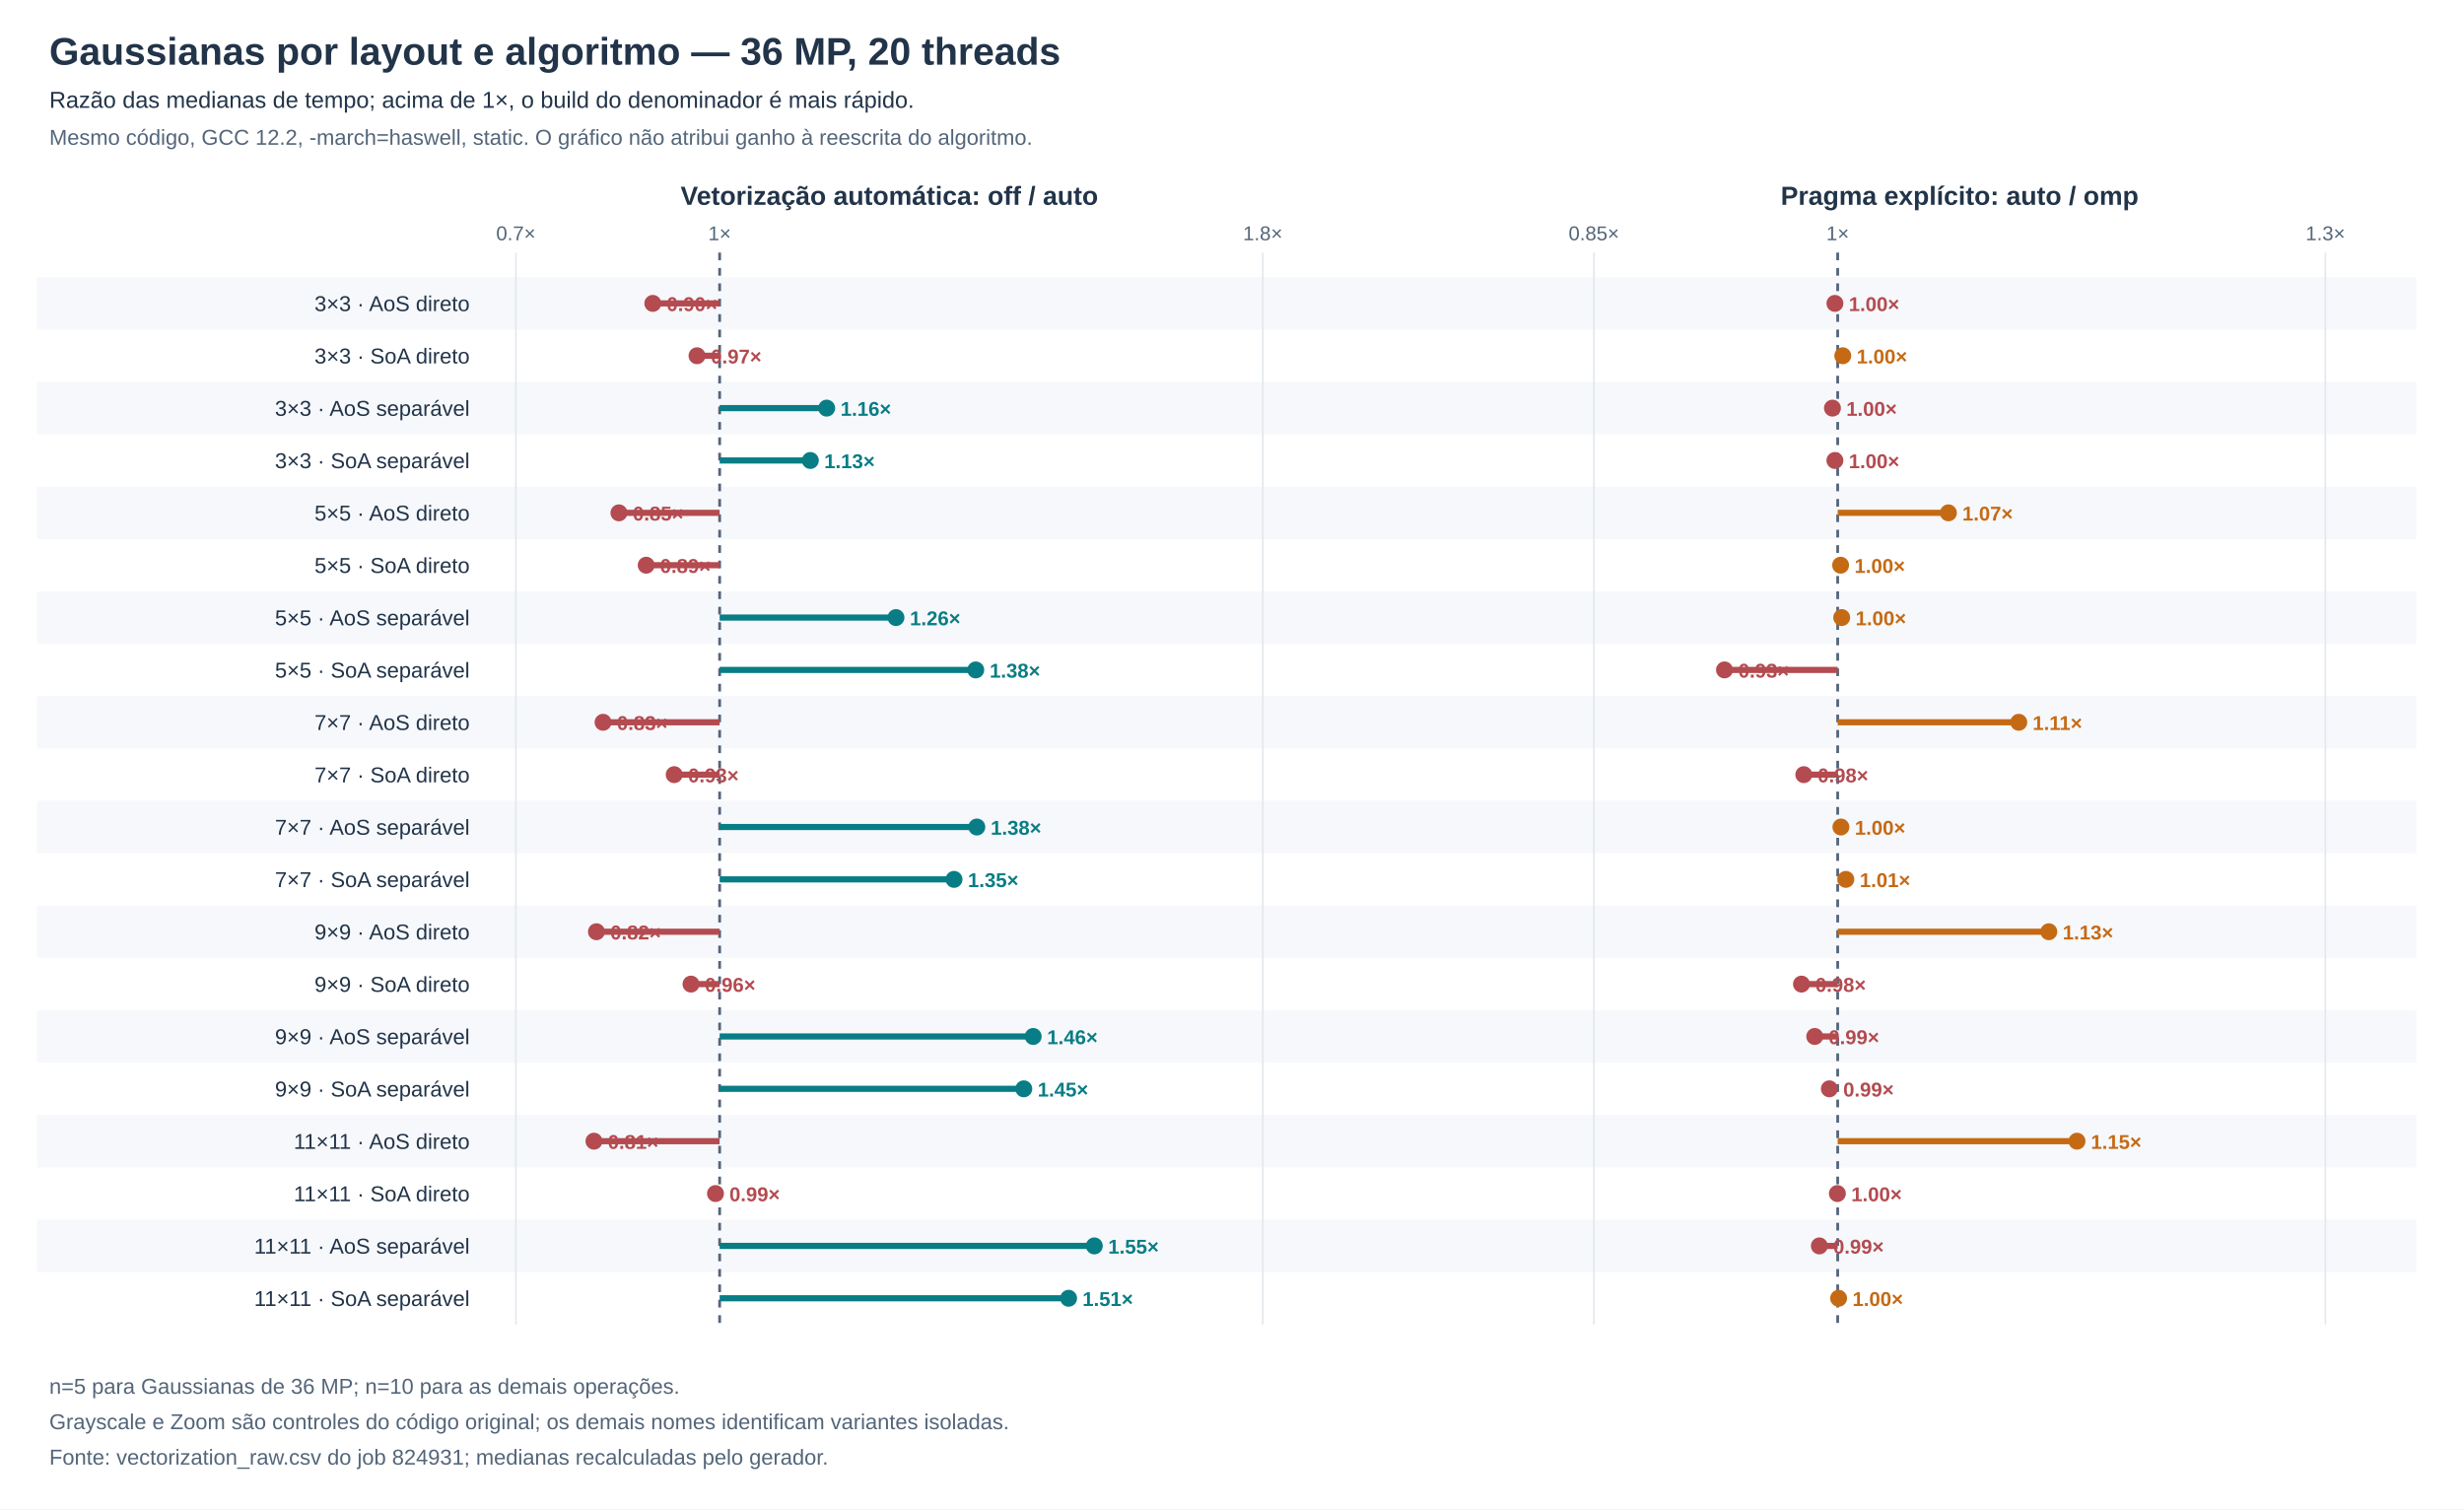
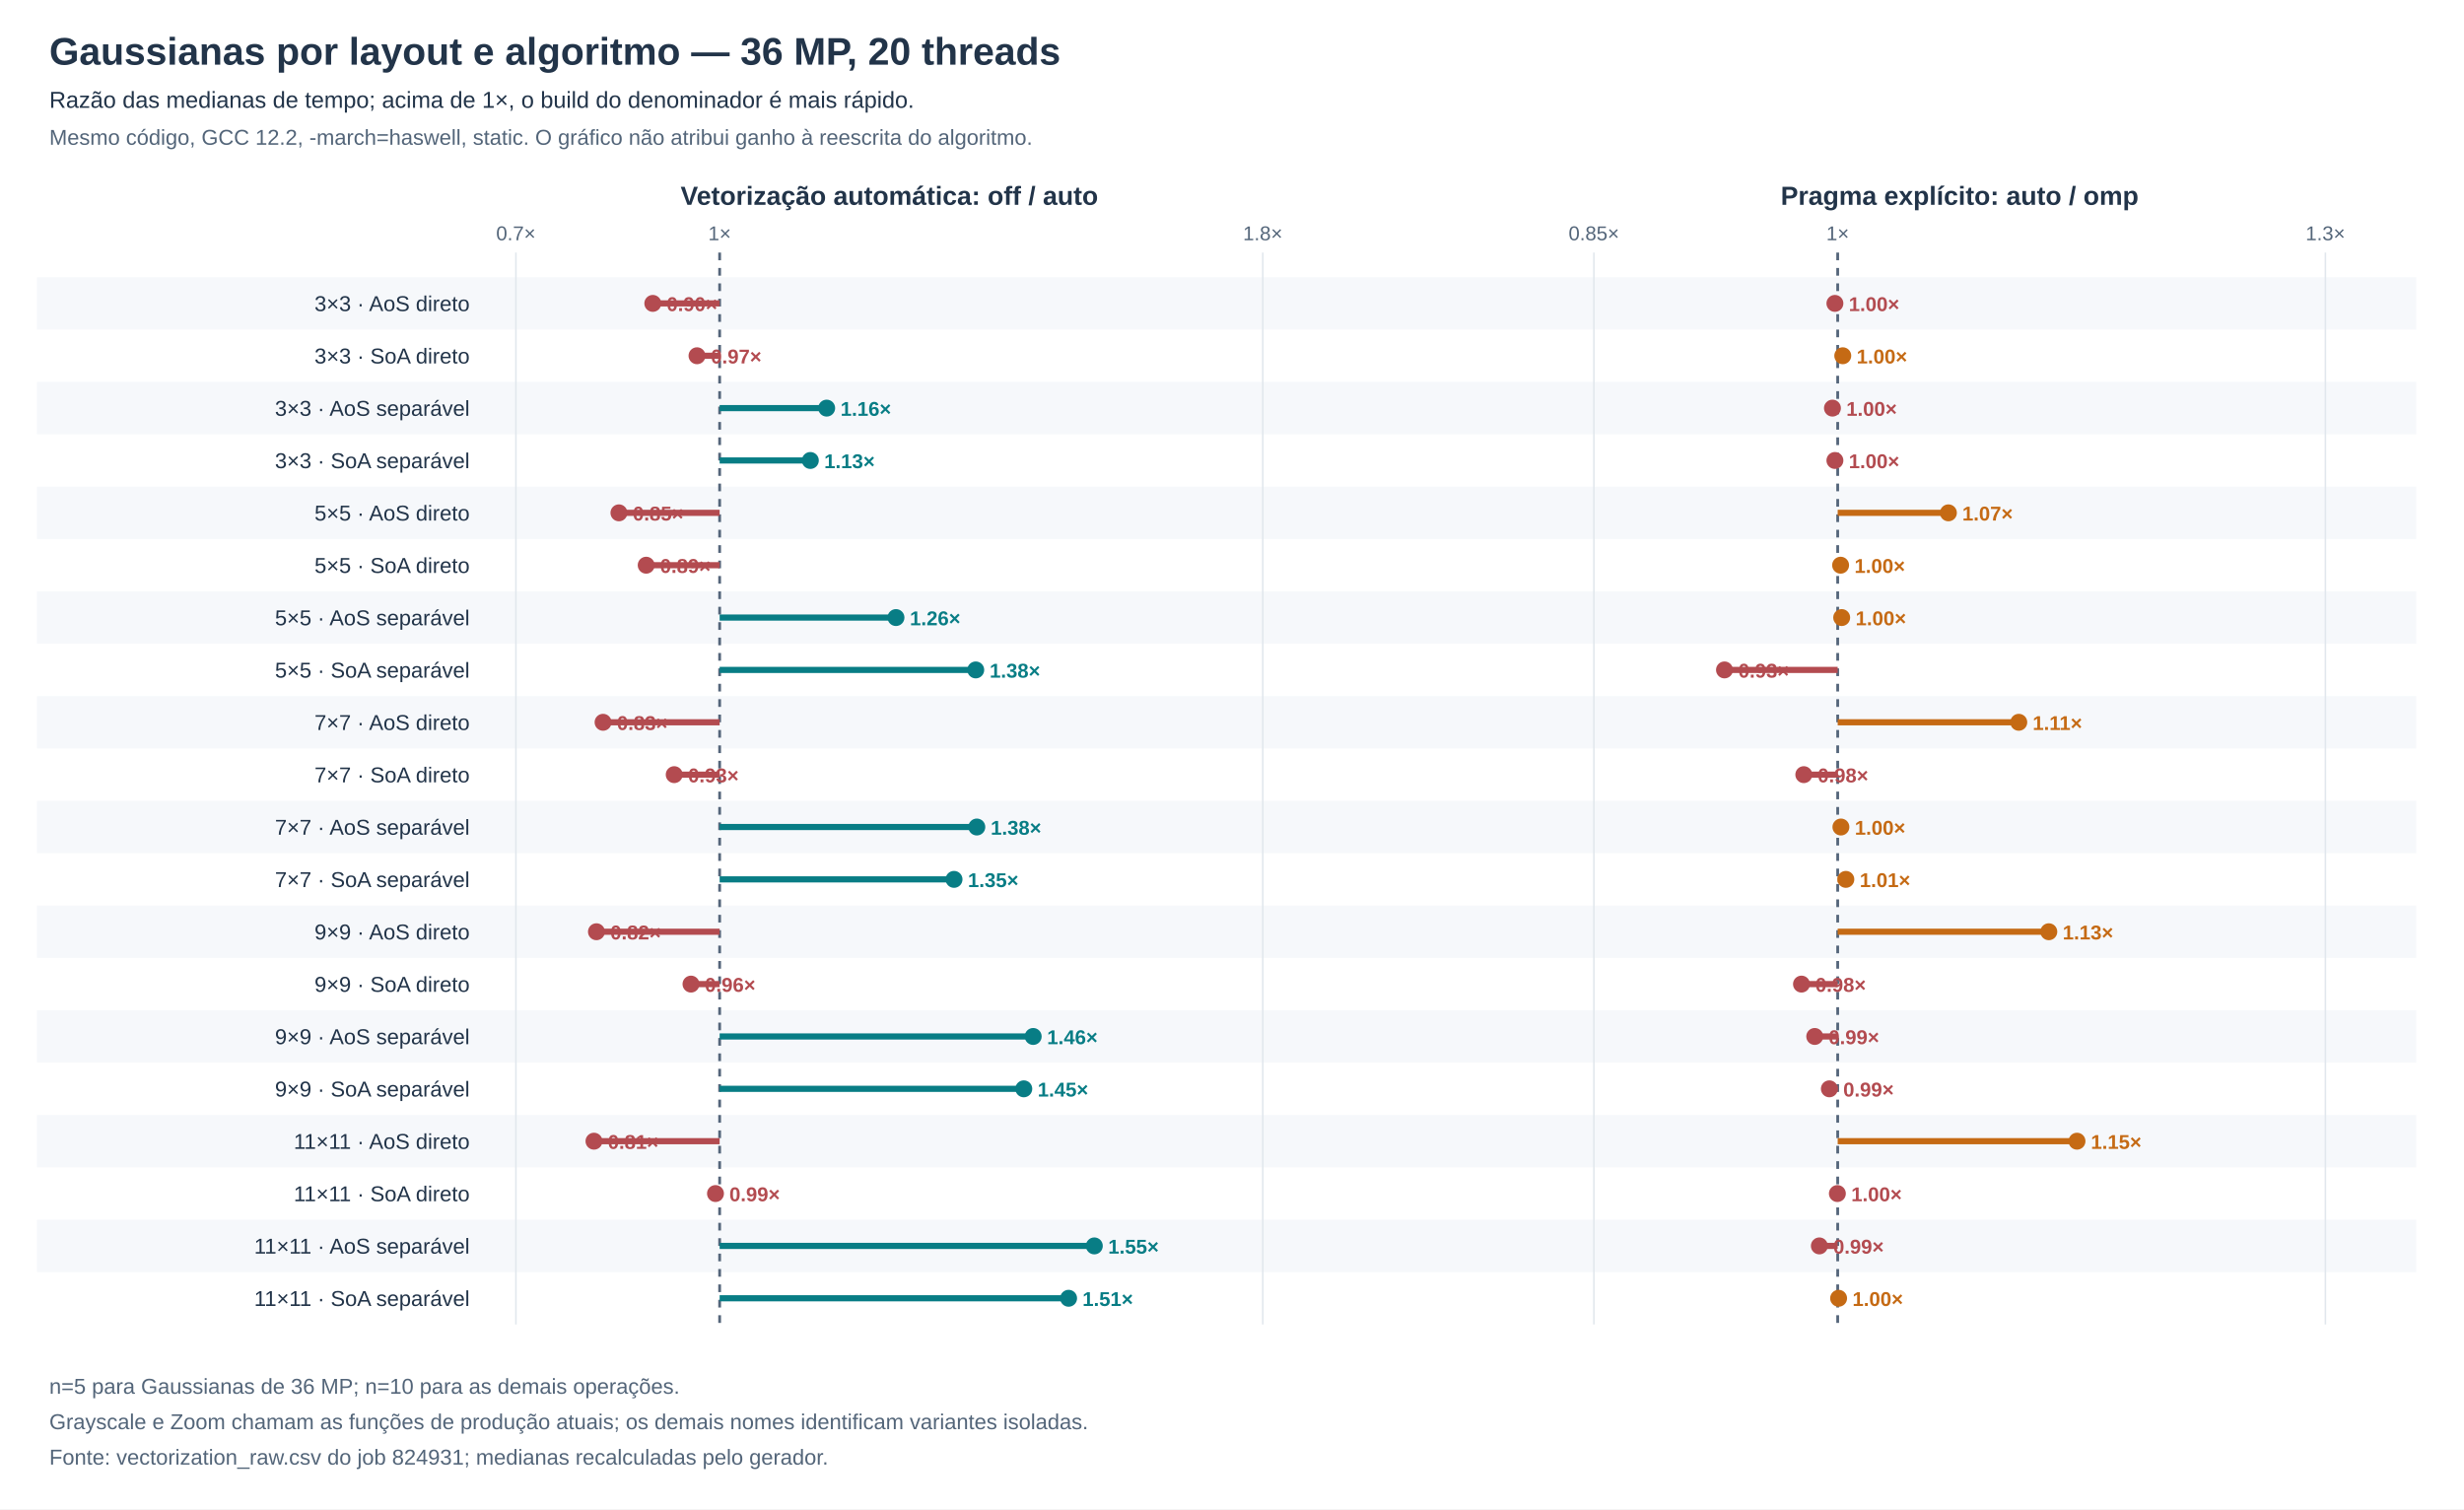
<svg xmlns="http://www.w3.org/2000/svg" width="1600" height="980" viewBox="0 0 1600 980" role="img" aria-label="Gaussianas por layout e algoritmo — 36 MP, 20 threads">
  <rect width="100%" height="100%" fill="#ffffff" />
  <g font-family="Arial,Helvetica,sans-serif">
    <text x="32.0" y="42.0" text-anchor="start" font-size="25" fill="#223449" font-weight="700">Gaussianas por layout e algoritmo — 36 MP, 20 threads</text>
    <text x="32.0" y="70.0" text-anchor="start" font-size="15" fill="#223449" font-weight="400">Razão das medianas de tempo; acima de 1×, o build do denominador é mais rápido.</text>
    <text x="32.0" y="94.0" text-anchor="start" font-size="14" fill="#536579" font-weight="400">Mesmo código, GCC 12.2, -march=haswell, static. O gráfico não atribui ganho à reescrita do algoritmo.</text>
    <rect x="24" y="180.0" width="1545" height="34" fill="#f6f8fb" />
    <rect x="24" y="248.0" width="1545" height="34" fill="#f6f8fb" />
    <rect x="24" y="316.0" width="1545" height="34" fill="#f6f8fb" />
    <rect x="24" y="384.0" width="1545" height="34" fill="#f6f8fb" />
    <rect x="24" y="452.0" width="1545" height="34" fill="#f6f8fb" />
    <rect x="24" y="520.0" width="1545" height="34" fill="#f6f8fb" />
    <rect x="24" y="588.0" width="1545" height="34" fill="#f6f8fb" />
    <rect x="24" y="656.0" width="1545" height="34" fill="#f6f8fb" />
    <rect x="24" y="724.0" width="1545" height="34" fill="#f6f8fb" />
    <rect x="24" y="792.0" width="1545" height="34" fill="#f6f8fb" />
    <text x="577.5" y="133.0" text-anchor="middle" font-size="17" fill="#223449" font-weight="700">Vetorização automática: off / auto</text>
    <line x1="335.0" y1="164" x2="335.0" y2="860" stroke="#e1e7ed" stroke-width="1" />
    <text x="335.0" y="156.0" text-anchor="middle" font-size="13" fill="#536579" font-weight="400">0.7×</text>
    <line x1="467.3" y1="164" x2="467.3" y2="860" stroke="#54657a" stroke-width="1.8" stroke-dasharray="5 5" />
    <text x="467.3" y="156.0" text-anchor="middle" font-size="13" fill="#536579" font-weight="400">1×</text>
    <line x1="820.0" y1="164" x2="820.0" y2="860" stroke="#e1e7ed" stroke-width="1" />
    <text x="820.0" y="156.0" text-anchor="middle" font-size="13" fill="#536579" font-weight="400">1.8×</text>
    <text x="1272.5" y="133.0" text-anchor="middle" font-size="17" fill="#223449" font-weight="700">Pragma explícito: auto / omp</text>
    <line x1="1035.0" y1="164" x2="1035.0" y2="860" stroke="#e1e7ed" stroke-width="1" />
    <text x="1035.0" y="156.0" text-anchor="middle" font-size="13" fill="#536579" font-weight="400">0.85×</text>
    <line x1="1193.3" y1="164" x2="1193.3" y2="860" stroke="#54657a" stroke-width="1.8" stroke-dasharray="5 5" />
    <text x="1193.3" y="156.0" text-anchor="middle" font-size="13" fill="#536579" font-weight="400">1×</text>
    <line x1="1510.0" y1="164" x2="1510.0" y2="860" stroke="#e1e7ed" stroke-width="1" />
    <text x="1510.0" y="156.0" text-anchor="middle" font-size="13" fill="#536579" font-weight="400">1.3×</text>
    <text x="305.0" y="202.0" text-anchor="end" font-size="14" fill="#223449" font-weight="400">3×3 · AoS direto</text>
    <line x1="467.3" y1="197.0" x2="423.9" y2="197.0" stroke="#b34b50" stroke-width="4" />
    <circle cx="423.9" cy="197.0" r="5.5" fill="#b34b50" />
    <text x="432.9" y="202.0" text-anchor="start" font-size="13" fill="#b34b50" font-weight="700">0.90×</text>
    <line x1="1193.3" y1="197.0" x2="1191.5" y2="197.0" stroke="#b34b50" stroke-width="4" />
    <circle cx="1191.5" cy="197.0" r="5.5" fill="#b34b50" />
    <text x="1200.5" y="202.0" text-anchor="start" font-size="13" fill="#b34b50" font-weight="700">1.00×</text>
    <text x="305.0" y="236.0" text-anchor="end" font-size="14" fill="#223449" font-weight="400">3×3 · SoA direto</text>
    <line x1="467.3" y1="231.0" x2="452.6" y2="231.0" stroke="#b34b50" stroke-width="4" />
    <circle cx="452.6" cy="231.0" r="5.5" fill="#b34b50" />
    <text x="461.6" y="236.0" text-anchor="start" font-size="13" fill="#b34b50" font-weight="700">0.97×</text>
    <line x1="1193.3" y1="231.0" x2="1196.6" y2="231.0" stroke="#c56a14" stroke-width="4" />
    <circle cx="1196.6" cy="231.0" r="5.5" fill="#c56a14" />
    <text x="1205.6" y="236.0" text-anchor="start" font-size="13" fill="#c56a14" font-weight="700">1.00×</text>
    <text x="305.0" y="270.0" text-anchor="end" font-size="14" fill="#223449" font-weight="400">3×3 · AoS separável</text>
    <line x1="467.3" y1="265.0" x2="536.8" y2="265.0" stroke="#087d85" stroke-width="4" />
    <circle cx="536.8" cy="265.0" r="5.5" fill="#087d85" />
    <text x="545.8" y="270.0" text-anchor="start" font-size="13" fill="#087d85" font-weight="700">1.16×</text>
    <line x1="1193.3" y1="265.0" x2="1189.9" y2="265.0" stroke="#b34b50" stroke-width="4" />
    <circle cx="1189.9" cy="265.0" r="5.5" fill="#b34b50" />
    <text x="1198.9" y="270.0" text-anchor="start" font-size="13" fill="#b34b50" font-weight="700">1.00×</text>
    <text x="305.0" y="304.0" text-anchor="end" font-size="14" fill="#223449" font-weight="400">3×3 · SoA separável</text>
    <line x1="467.3" y1="299.0" x2="526.2" y2="299.0" stroke="#087d85" stroke-width="4" />
    <circle cx="526.2" cy="299.0" r="5.5" fill="#087d85" />
    <text x="535.2" y="304.0" text-anchor="start" font-size="13" fill="#087d85" font-weight="700">1.13×</text>
    <line x1="1193.3" y1="299.0" x2="1191.5" y2="299.0" stroke="#b34b50" stroke-width="4" />
    <circle cx="1191.5" cy="299.0" r="5.5" fill="#b34b50" />
    <text x="1200.5" y="304.0" text-anchor="start" font-size="13" fill="#b34b50" font-weight="700">1.00×</text>
    <text x="305.0" y="338.0" text-anchor="end" font-size="14" fill="#223449" font-weight="400">5×5 · AoS direto</text>
    <line x1="467.3" y1="333.0" x2="401.9" y2="333.0" stroke="#b34b50" stroke-width="4" />
    <circle cx="401.9" cy="333.0" r="5.5" fill="#b34b50" />
    <text x="410.9" y="338.0" text-anchor="start" font-size="13" fill="#b34b50" font-weight="700">0.85×</text>
    <line x1="1193.3" y1="333.0" x2="1265.2" y2="333.0" stroke="#c56a14" stroke-width="4" />
    <circle cx="1265.2" cy="333.0" r="5.5" fill="#c56a14" />
    <text x="1274.2" y="338.0" text-anchor="start" font-size="13" fill="#c56a14" font-weight="700">1.07×</text>
    <text x="305.0" y="372.0" text-anchor="end" font-size="14" fill="#223449" font-weight="400">5×5 · SoA direto</text>
    <line x1="467.3" y1="367.0" x2="419.6" y2="367.0" stroke="#b34b50" stroke-width="4" />
    <circle cx="419.6" cy="367.0" r="5.5" fill="#b34b50" />
    <text x="428.6" y="372.0" text-anchor="start" font-size="13" fill="#b34b50" font-weight="700">0.89×</text>
    <line x1="1193.3" y1="367.0" x2="1195.2" y2="367.0" stroke="#c56a14" stroke-width="4" />
    <circle cx="1195.2" cy="367.0" r="5.5" fill="#c56a14" />
    <text x="1204.2" y="372.0" text-anchor="start" font-size="13" fill="#c56a14" font-weight="700">1.00×</text>
    <text x="305.0" y="406.0" text-anchor="end" font-size="14" fill="#223449" font-weight="400">5×5 · AoS separável</text>
    <line x1="467.3" y1="401.0" x2="581.8" y2="401.0" stroke="#087d85" stroke-width="4" />
    <circle cx="581.8" cy="401.0" r="5.5" fill="#087d85" />
    <text x="590.8" y="406.0" text-anchor="start" font-size="13" fill="#087d85" font-weight="700">1.26×</text>
    <line x1="1193.3" y1="401.0" x2="1195.9" y2="401.0" stroke="#c56a14" stroke-width="4" />
    <circle cx="1195.9" cy="401.0" r="5.5" fill="#c56a14" />
    <text x="1204.9" y="406.0" text-anchor="start" font-size="13" fill="#c56a14" font-weight="700">1.00×</text>
    <text x="305.0" y="440.0" text-anchor="end" font-size="14" fill="#223449" font-weight="400">5×5 · SoA separável</text>
    <line x1="467.3" y1="435.0" x2="633.6" y2="435.0" stroke="#087d85" stroke-width="4" />
    <circle cx="633.6" cy="435.0" r="5.5" fill="#087d85" />
    <text x="642.6" y="440.0" text-anchor="start" font-size="13" fill="#087d85" font-weight="700">1.38×</text>
    <line x1="1193.3" y1="435.0" x2="1119.8" y2="435.0" stroke="#b34b50" stroke-width="4" />
    <circle cx="1119.8" cy="435.0" r="5.5" fill="#b34b50" />
    <text x="1128.8" y="440.0" text-anchor="start" font-size="13" fill="#b34b50" font-weight="700">0.93×</text>
    <text x="305.0" y="474.0" text-anchor="end" font-size="14" fill="#223449" font-weight="400">7×7 · AoS direto</text>
    <line x1="467.3" y1="469.0" x2="391.6" y2="469.0" stroke="#b34b50" stroke-width="4" />
    <circle cx="391.6" cy="469.0" r="5.5" fill="#b34b50" />
    <text x="400.6" y="474.0" text-anchor="start" font-size="13" fill="#b34b50" font-weight="700">0.83×</text>
    <line x1="1193.3" y1="469.0" x2="1310.9" y2="469.0" stroke="#c56a14" stroke-width="4" />
    <circle cx="1310.9" cy="469.0" r="5.5" fill="#c56a14" />
    <text x="1319.9" y="474.0" text-anchor="start" font-size="13" fill="#c56a14" font-weight="700">1.11×</text>
    <text x="305.0" y="508.0" text-anchor="end" font-size="14" fill="#223449" font-weight="400">7×7 · SoA direto</text>
    <line x1="467.3" y1="503.0" x2="437.8" y2="503.0" stroke="#b34b50" stroke-width="4" />
    <circle cx="437.8" cy="503.0" r="5.5" fill="#b34b50" />
    <text x="446.8" y="508.0" text-anchor="start" font-size="13" fill="#b34b50" font-weight="700">0.93×</text>
    <line x1="1193.3" y1="503.0" x2="1171.3" y2="503.0" stroke="#b34b50" stroke-width="4" />
    <circle cx="1171.3" cy="503.0" r="5.5" fill="#b34b50" />
    <text x="1180.3" y="508.0" text-anchor="start" font-size="13" fill="#b34b50" font-weight="700">0.98×</text>
    <text x="305.0" y="542.0" text-anchor="end" font-size="14" fill="#223449" font-weight="400">7×7 · AoS separável</text>
    <line x1="467.3" y1="537.0" x2="634.3" y2="537.0" stroke="#087d85" stroke-width="4" />
    <circle cx="634.3" cy="537.0" r="5.5" fill="#087d85" />
    <text x="643.3" y="542.0" text-anchor="start" font-size="13" fill="#087d85" font-weight="700">1.38×</text>
    <line x1="1193.3" y1="537.0" x2="1195.4" y2="537.0" stroke="#c56a14" stroke-width="4" />
    <circle cx="1195.4" cy="537.0" r="5.5" fill="#c56a14" />
    <text x="1204.4" y="542.0" text-anchor="start" font-size="13" fill="#c56a14" font-weight="700">1.00×</text>
    <text x="305.0" y="576.0" text-anchor="end" font-size="14" fill="#223449" font-weight="400">7×7 · SoA separável</text>
    <line x1="467.3" y1="571.0" x2="619.5" y2="571.0" stroke="#087d85" stroke-width="4" />
    <circle cx="619.5" cy="571.0" r="5.5" fill="#087d85" />
    <text x="628.5" y="576.0" text-anchor="start" font-size="13" fill="#087d85" font-weight="700">1.35×</text>
    <line x1="1193.3" y1="571.0" x2="1198.6" y2="571.0" stroke="#c56a14" stroke-width="4" />
    <circle cx="1198.6" cy="571.0" r="5.5" fill="#c56a14" />
    <text x="1207.6" y="576.0" text-anchor="start" font-size="13" fill="#c56a14" font-weight="700">1.01×</text>
    <text x="305.0" y="610.0" text-anchor="end" font-size="14" fill="#223449" font-weight="400">9×9 · AoS direto</text>
    <line x1="467.3" y1="605.0" x2="387.3" y2="605.0" stroke="#b34b50" stroke-width="4" />
    <circle cx="387.3" cy="605.0" r="5.5" fill="#b34b50" />
    <text x="396.3" y="610.0" text-anchor="start" font-size="13" fill="#b34b50" font-weight="700">0.82×</text>
    <line x1="1193.3" y1="605.0" x2="1330.4" y2="605.0" stroke="#c56a14" stroke-width="4" />
    <circle cx="1330.4" cy="605.0" r="5.5" fill="#c56a14" />
    <text x="1339.4" y="610.0" text-anchor="start" font-size="13" fill="#c56a14" font-weight="700">1.13×</text>
    <text x="305.0" y="644.0" text-anchor="end" font-size="14" fill="#223449" font-weight="400">9×9 · SoA direto</text>
    <line x1="467.3" y1="639.0" x2="448.7" y2="639.0" stroke="#b34b50" stroke-width="4" />
    <circle cx="448.7" cy="639.0" r="5.5" fill="#b34b50" />
    <text x="457.7" y="644.0" text-anchor="start" font-size="13" fill="#b34b50" font-weight="700">0.96×</text>
    <line x1="1193.3" y1="639.0" x2="1169.8" y2="639.0" stroke="#b34b50" stroke-width="4" />
    <circle cx="1169.8" cy="639.0" r="5.5" fill="#b34b50" />
    <text x="1178.8" y="644.0" text-anchor="start" font-size="13" fill="#b34b50" font-weight="700">0.98×</text>
    <text x="305.0" y="678.0" text-anchor="end" font-size="14" fill="#223449" font-weight="400">9×9 · AoS separável</text>
    <line x1="467.3" y1="673.0" x2="670.9" y2="673.0" stroke="#087d85" stroke-width="4" />
    <circle cx="670.9" cy="673.0" r="5.5" fill="#087d85" />
    <text x="679.9" y="678.0" text-anchor="start" font-size="13" fill="#087d85" font-weight="700">1.46×</text>
    <line x1="1193.3" y1="673.0" x2="1178.4" y2="673.0" stroke="#b34b50" stroke-width="4" />
    <circle cx="1178.4" cy="673.0" r="5.5" fill="#b34b50" />
    <text x="1187.4" y="678.0" text-anchor="start" font-size="13" fill="#b34b50" font-weight="700">0.99×</text>
    <text x="305.0" y="712.0" text-anchor="end" font-size="14" fill="#223449" font-weight="400">9×9 · SoA separável</text>
    <line x1="467.3" y1="707.0" x2="664.8" y2="707.0" stroke="#087d85" stroke-width="4" />
    <circle cx="664.8" cy="707.0" r="5.5" fill="#087d85" />
    <text x="673.8" y="712.0" text-anchor="start" font-size="13" fill="#087d85" font-weight="700">1.45×</text>
    <line x1="1193.3" y1="707.0" x2="1187.9" y2="707.0" stroke="#b34b50" stroke-width="4" />
    <circle cx="1187.9" cy="707.0" r="5.5" fill="#b34b50" />
    <text x="1196.9" y="712.0" text-anchor="start" font-size="13" fill="#b34b50" font-weight="700">0.99×</text>
    <text x="305.0" y="746.0" text-anchor="end" font-size="14" fill="#223449" font-weight="400">11×11 · AoS direto</text>
    <line x1="467.3" y1="741.0" x2="385.7" y2="741.0" stroke="#b34b50" stroke-width="4" />
    <circle cx="385.7" cy="741.0" r="5.5" fill="#b34b50" />
    <text x="394.7" y="746.0" text-anchor="start" font-size="13" fill="#b34b50" font-weight="700">0.81×</text>
    <line x1="1193.3" y1="741.0" x2="1348.7" y2="741.0" stroke="#c56a14" stroke-width="4" />
    <circle cx="1348.7" cy="741.0" r="5.5" fill="#c56a14" />
    <text x="1357.7" y="746.0" text-anchor="start" font-size="13" fill="#c56a14" font-weight="700">1.15×</text>
    <text x="305.0" y="780.0" text-anchor="end" font-size="14" fill="#223449" font-weight="400">11×11 · SoA direto</text>
    <line x1="467.3" y1="775.0" x2="464.6" y2="775.0" stroke="#b34b50" stroke-width="4" />
    <circle cx="464.6" cy="775.0" r="5.5" fill="#b34b50" />
    <text x="473.6" y="780.0" text-anchor="start" font-size="13" fill="#b34b50" font-weight="700">0.99×</text>
    <line x1="1193.3" y1="775.0" x2="1193.1" y2="775.0" stroke="#b34b50" stroke-width="4" />
    <circle cx="1193.1" cy="775.0" r="5.5" fill="#b34b50" />
    <text x="1202.1" y="780.0" text-anchor="start" font-size="13" fill="#b34b50" font-weight="700">1.00×</text>
    <text x="305.0" y="814.0" text-anchor="end" font-size="14" fill="#223449" font-weight="400">11×11 · AoS separável</text>
    <line x1="467.3" y1="809.0" x2="710.6" y2="809.0" stroke="#087d85" stroke-width="4" />
    <circle cx="710.6" cy="809.0" r="5.5" fill="#087d85" />
    <text x="719.6" y="814.0" text-anchor="start" font-size="13" fill="#087d85" font-weight="700">1.55×</text>
    <line x1="1193.3" y1="809.0" x2="1181.4" y2="809.0" stroke="#b34b50" stroke-width="4" />
    <circle cx="1181.4" cy="809.0" r="5.5" fill="#b34b50" />
    <text x="1190.4" y="814.0" text-anchor="start" font-size="13" fill="#b34b50" font-weight="700">0.99×</text>
    <text x="305.0" y="848.0" text-anchor="end" font-size="14" fill="#223449" font-weight="400">11×11 · SoA separável</text>
    <line x1="467.3" y1="843.0" x2="693.9" y2="843.0" stroke="#087d85" stroke-width="4" />
    <circle cx="693.9" cy="843.0" r="5.5" fill="#087d85" />
    <text x="702.9" y="848.0" text-anchor="start" font-size="13" fill="#087d85" font-weight="700">1.51×</text>
    <line x1="1193.3" y1="843.0" x2="1193.9" y2="843.0" stroke="#c56a14" stroke-width="4" />
    <circle cx="1193.9" cy="843.0" r="5.5" fill="#c56a14" />
    <text x="1202.9" y="848.0" text-anchor="start" font-size="13" fill="#c56a14" font-weight="700">1.00×</text>
    <text x="32.0" y="905.0" text-anchor="start" font-size="14" fill="#536579" font-weight="400">n=5 para Gaussianas de 36 MP; n=10 para as demais operações.</text>
-     <text x="32.0" y="928.0" text-anchor="start" font-size="14" fill="#536579" font-weight="400">Grayscale e Zoom são controles do código original; os demais nomes identificam variantes isoladas.</text>
+     <text x="32.0" y="928.0" text-anchor="start" font-size="14" fill="#536579" font-weight="400">Grayscale e Zoom chamam as funções de produção atuais; os demais nomes identificam variantes isoladas.</text>
    <text x="32.0" y="951.0" text-anchor="start" font-size="14" fill="#536579" font-weight="400">Fonte: vectorization_raw.csv do job 824931; medianas recalculadas pelo gerador.</text>
  </g>
</svg>
